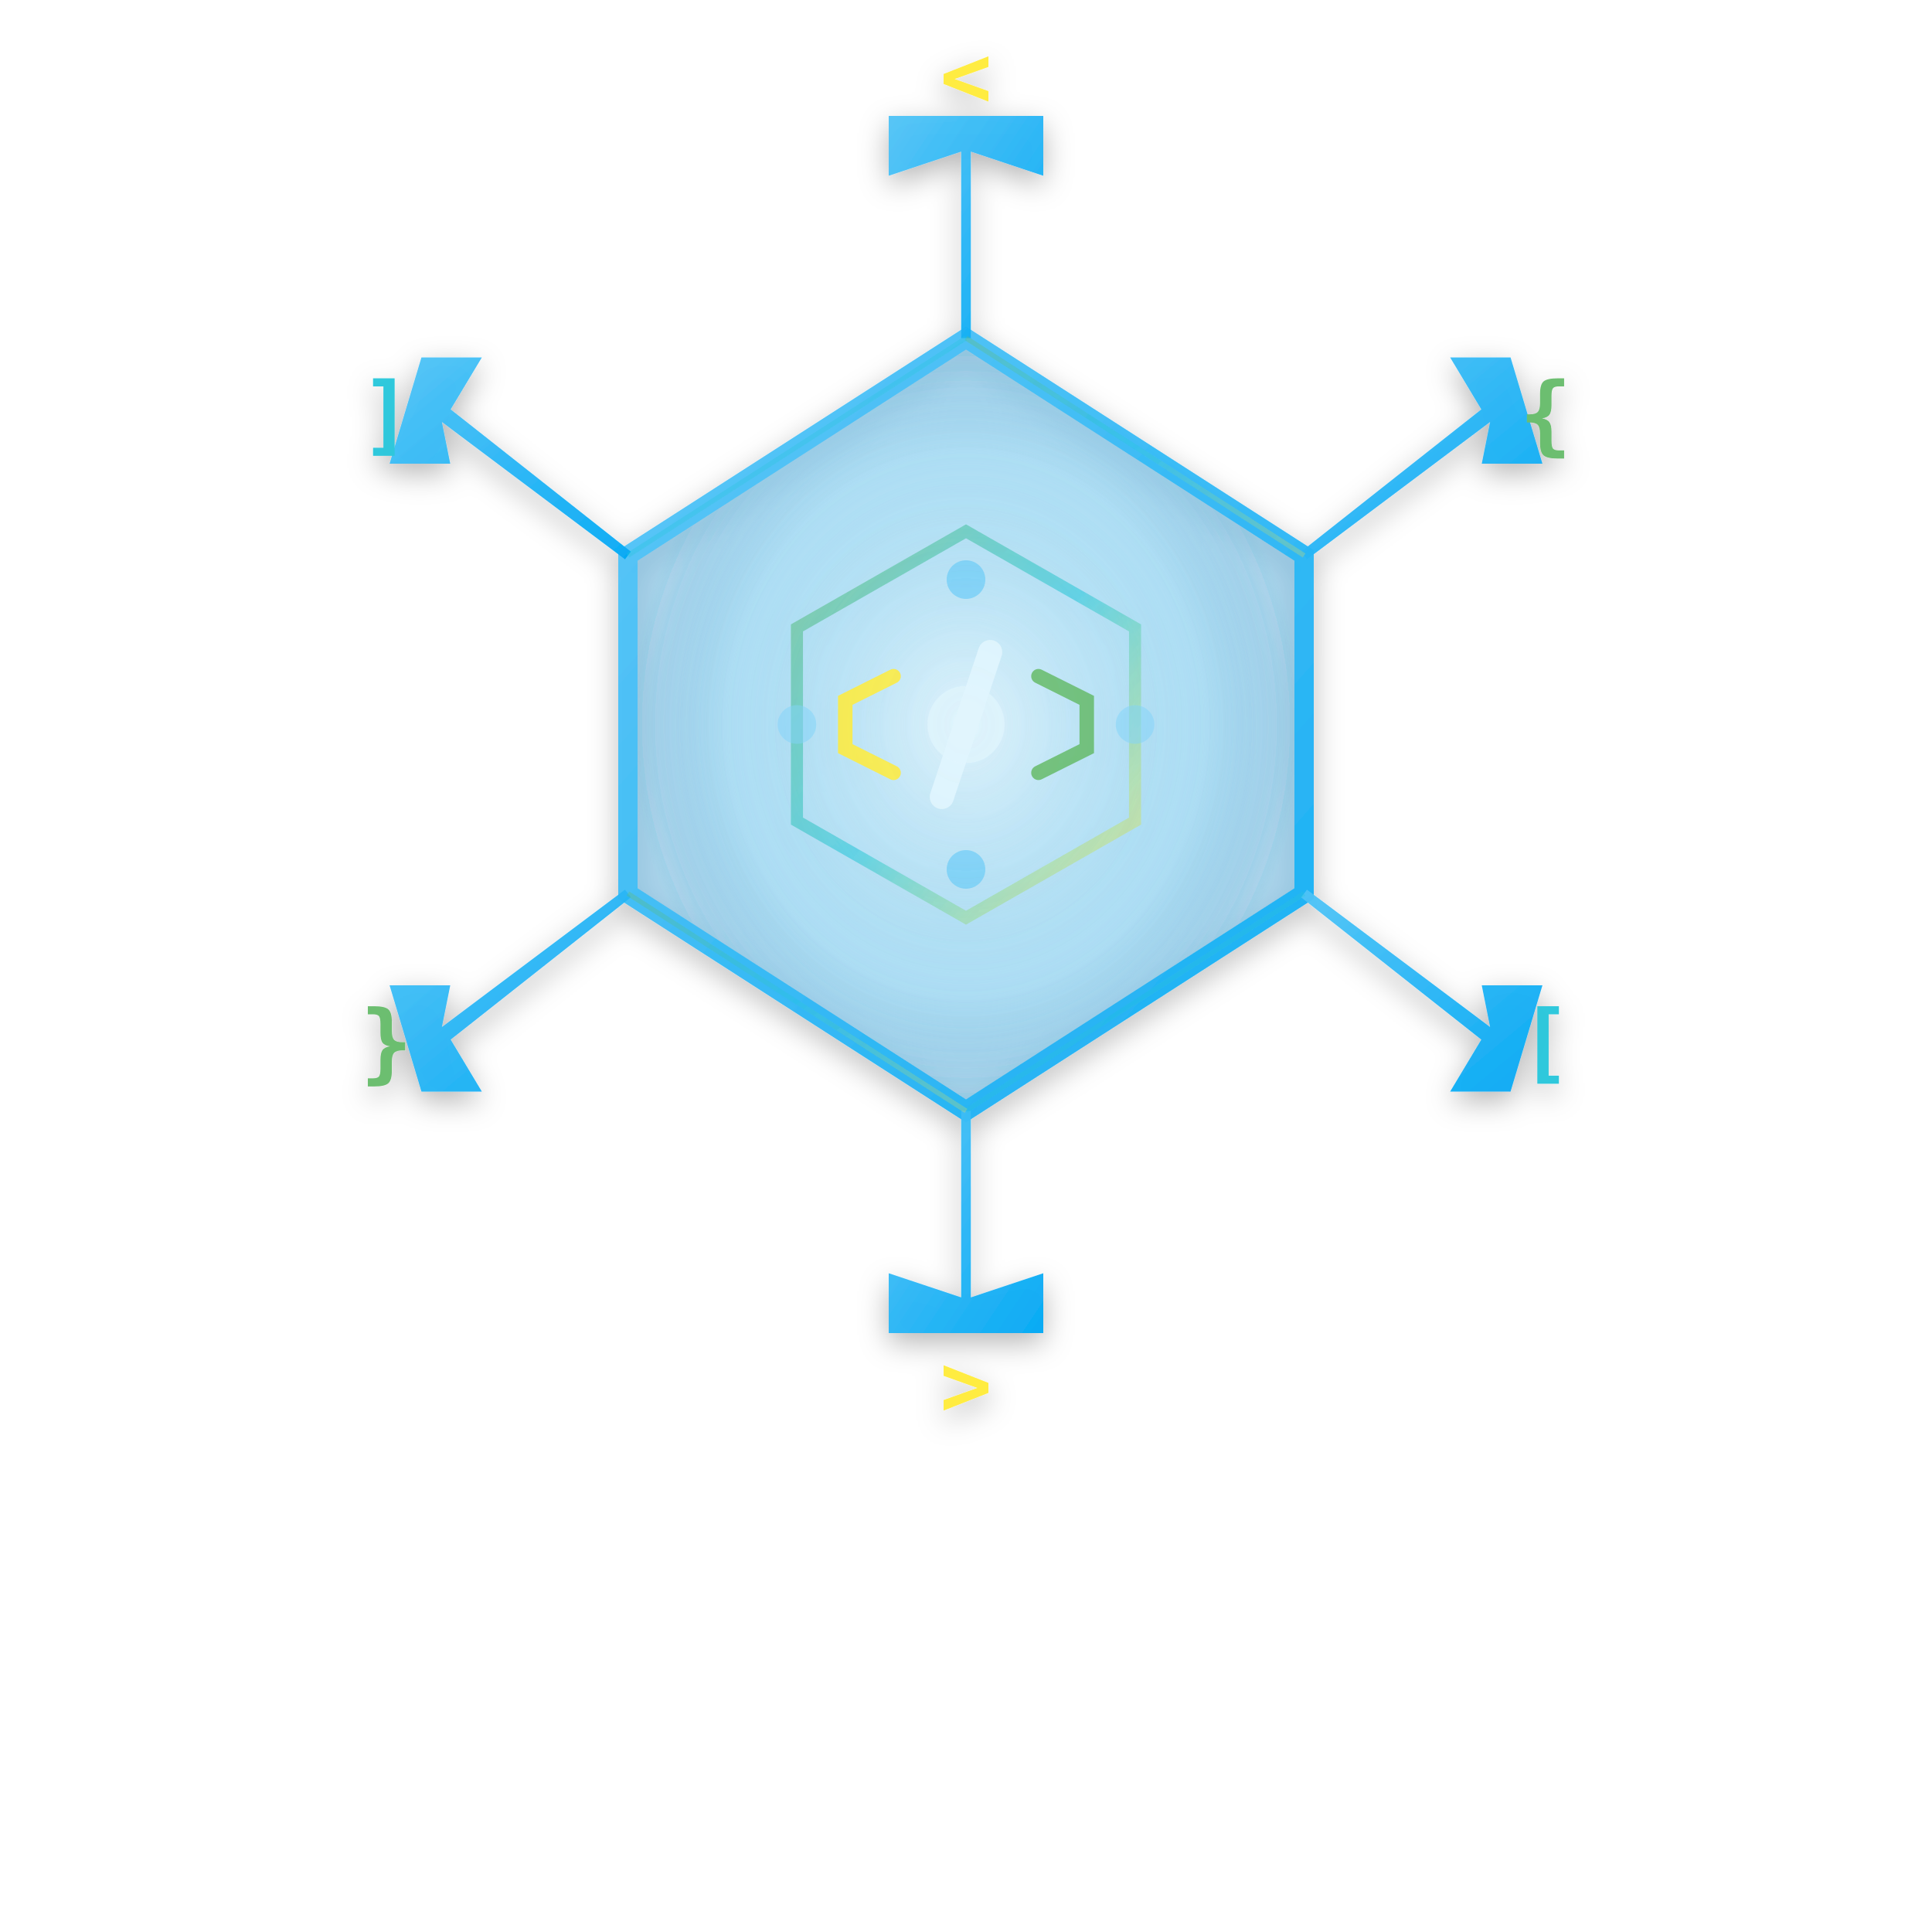
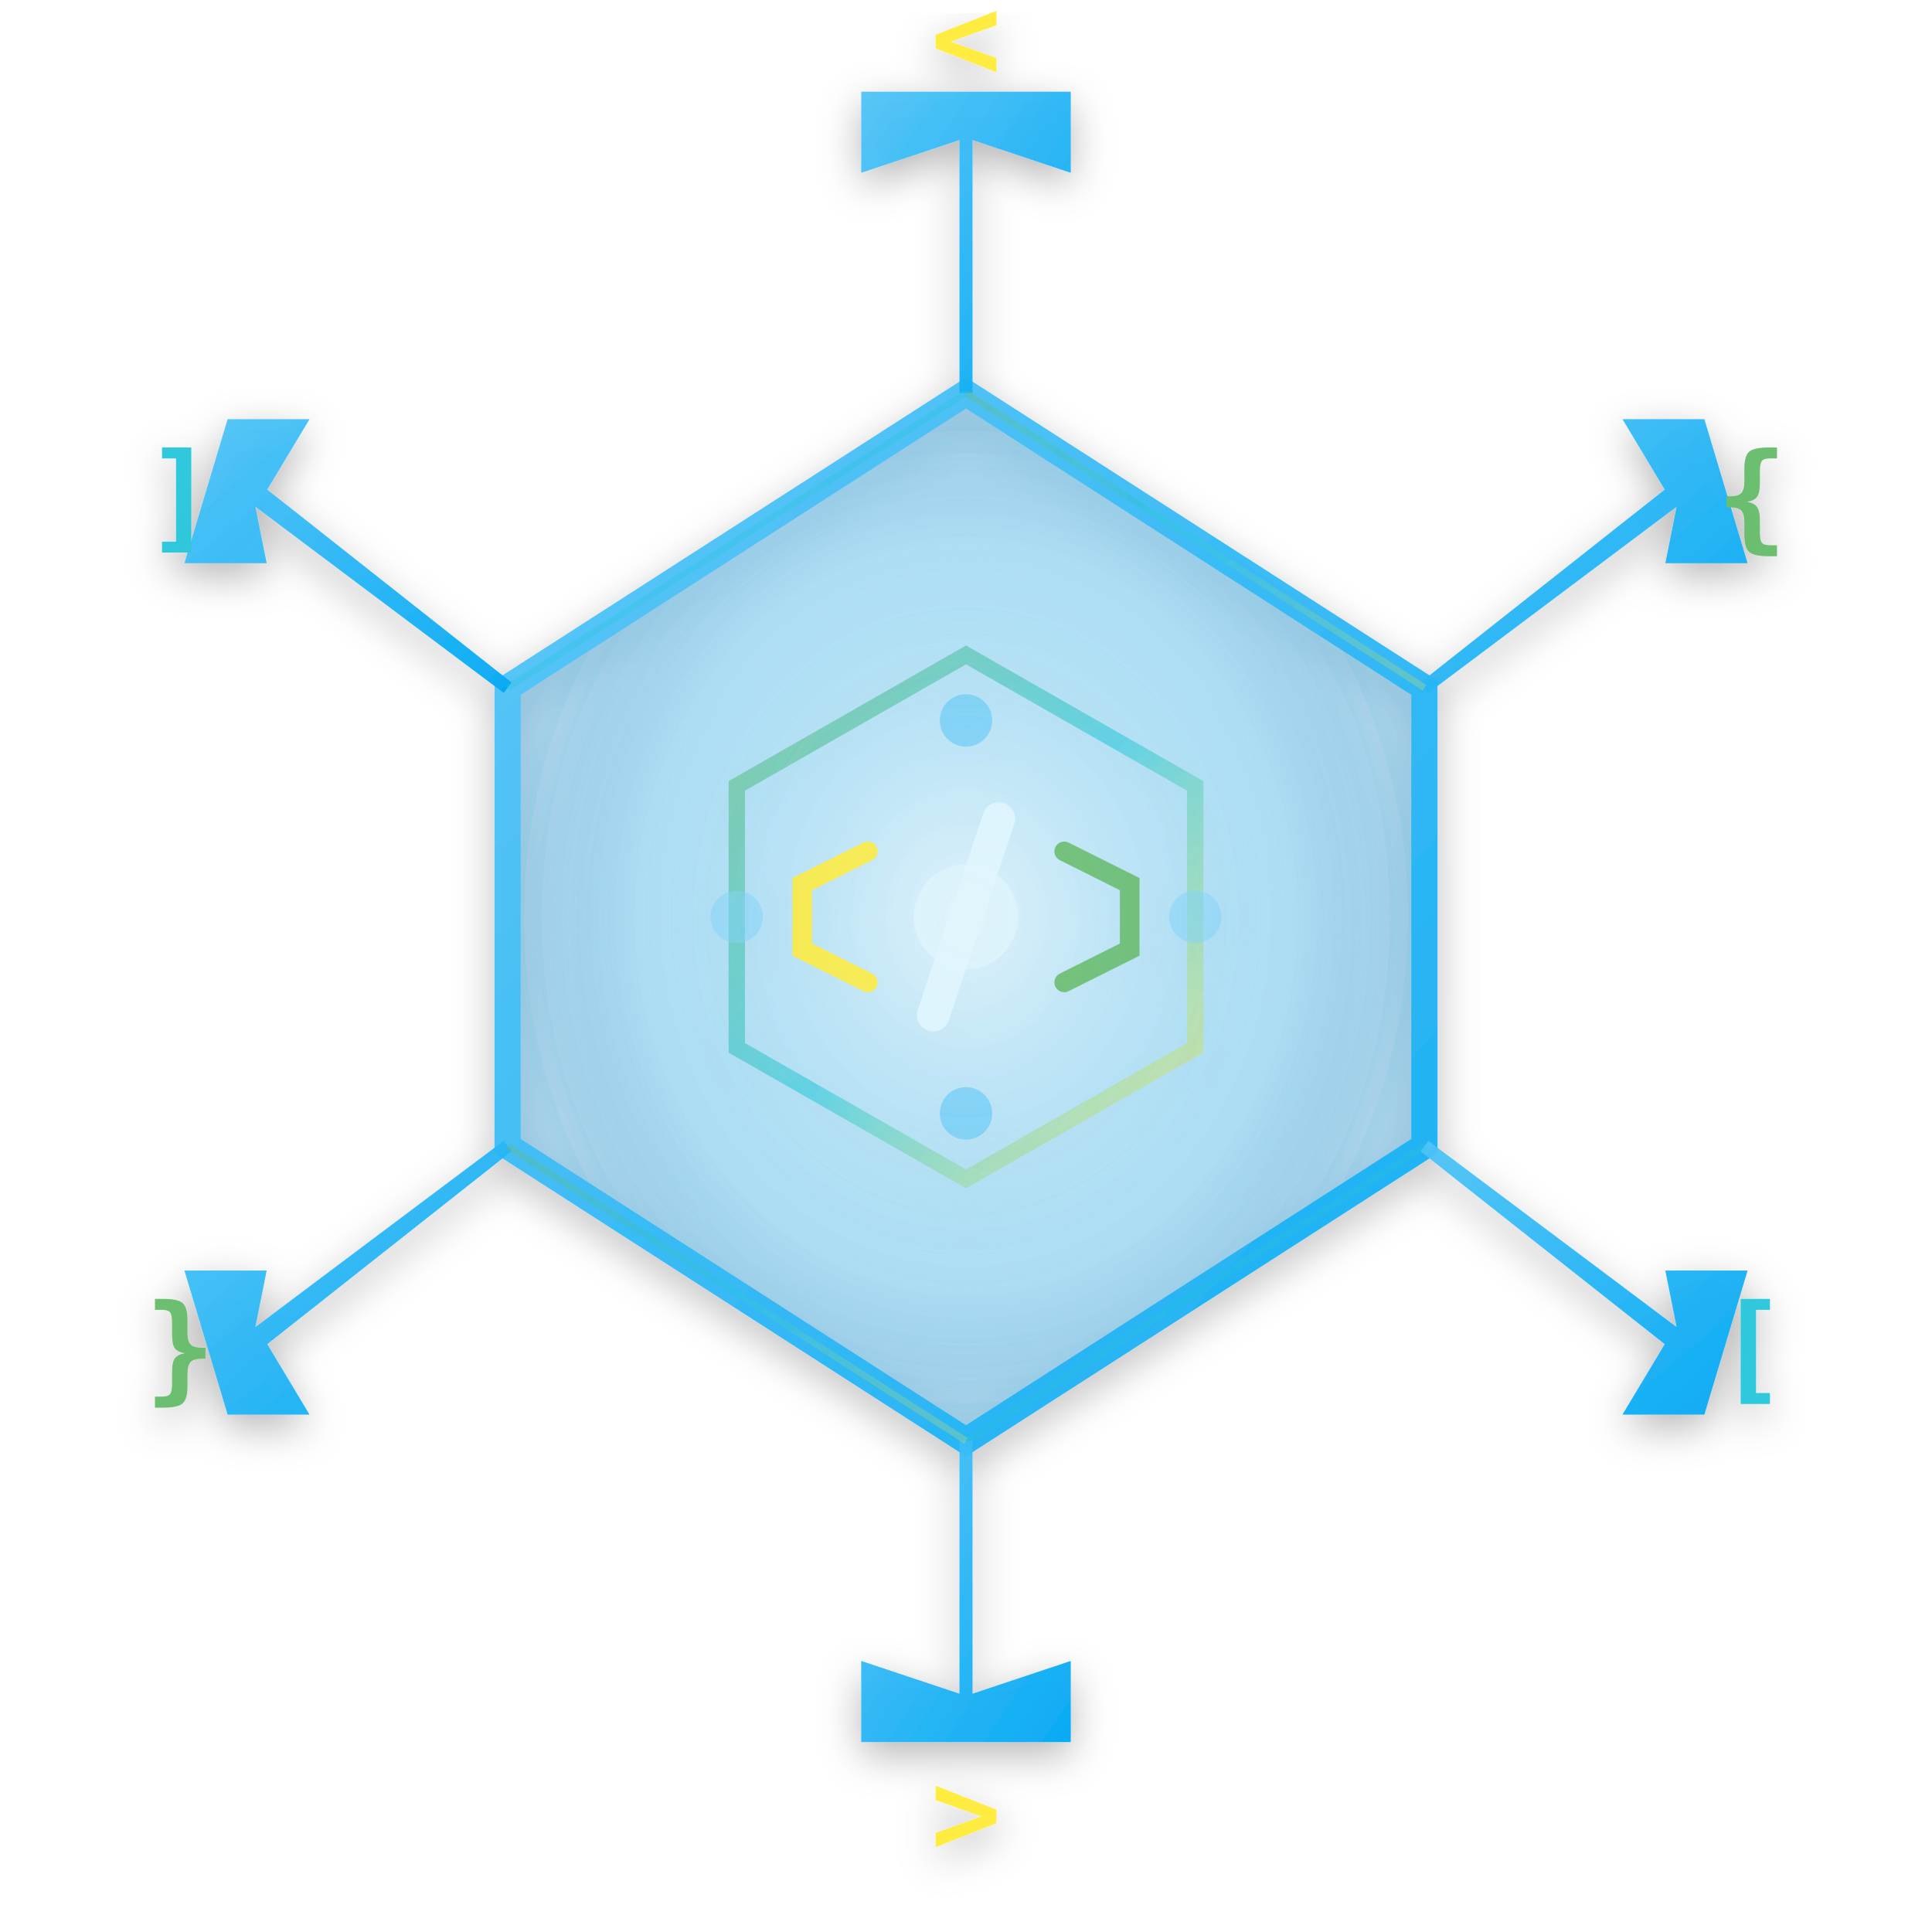
- <svg xmlns="http://www.w3.org/2000/svg" viewBox="0 0 400 400" width="400" height="400">
+ <svg xmlns="http://www.w3.org/2000/svg" viewBox="60 10 280 295" width="400" height="400">
  <defs>
    <linearGradient id="iceGradient" x1="0%" y1="0%" x2="100%" y2="100%">
      <stop offset="0%" style="stop-color:#4FC3F7;stop-opacity: 1" />
      <stop offset="50%" style="stop-color:#29B6F6;stop-opacity:1" />
      <stop offset="100%" style="stop-color:#03A9F4;stop-opacity:1" />
    </linearGradient>
    <linearGradient id="syntaxGradient" x1="0%" y1="0%" x2="100%" y2="100%">
-       <stop offset="0%" style="stop-color:#66BB6A;stop-opacity:0.8" />
+       <stop offset="0%" style="stop-color:#66BB6A;stop-opacity: 0.8" />
      <stop offset="50%" style="stop-color:#26C6DA;stop-opacity:0.8" />
      <stop offset="100%" style="stop-color:#FFEB3B;stop-opacity: 0.6" />
    </linearGradient>
    <radialGradient id="centerGlow">
-       <stop offset="0%" style="stop-color:#E1F5FE;stop-opacity:  1" />
+       <stop offset="0%" style="stop-color:#E1F5FE;stop-opacity: 1" />
      <stop offset="70%" style="stop-color:#81D4FA;stop-opacity:0.6" />
      <stop offset="100%" style="stop-color:#0288D1;stop-opacity:0.3" />
    </radialGradient>
    <filter id="shadow" x="-50%" y="-50%" width="200%" height="200%">
      <feGaussianBlur in="SourceAlpha" stdDeviation="3" />
      <feOffset dx="0" dy="2" result="offsetblur" />
      <feComponentTransfer>
        <feFuncA type="linear" slope="0.3" />
      </feComponentTransfer>
      <feMerge>
        <feMergeNode />
        <feMergeNode in="SourceGraphic" />
      </feMerge>
    </filter>
  </defs>
  <g filter="url(#shadow)">
    <polygon points="200,70 270,115 270,185 200,230 130,185 130,115" fill="url(#centerGlow)" stroke="url(#iceGradient)" stroke-width="4" opacity="0.9" />
    <g opacity="0.95">
      <path d="M 200,70 L 200,30 L 185,35 L 185,25 L 215,25 L 215,35 L 200,30 Z" fill="url(#iceGradient)" stroke="url(#iceGradient)" stroke-width="2" />
      <text x="200" y="22" font-family="monospace" font-size="18" font-weight="bold" fill="#FFEB3B" text-anchor="middle">&lt;</text>
    </g>
    <g opacity="0.95">
      <path d="M 270,115 L 310,85 L 308,95 L 318,95 L 312,75 L 302,75 L 308,85 Z" fill="url(#iceGradient)" stroke="url(#iceGradient)" stroke-width="2" />
      <text x="320" y="92" font-family="monospace" font-size="18" font-weight="bold" fill="#66BB6A" text-anchor="middle">{</text>
    </g>
    <g opacity="0.95">
      <path d="M 270,185 L 310,215 L 308,205 L 318,205 L 312,225 L 302,225 L 308,215 Z" fill="url(#iceGradient)" stroke="url(#iceGradient)" stroke-width="2" />
      <text x="320" y="222" font-family="monospace" font-size="18" font-weight="bold" fill="#26C6DA" text-anchor="middle">[</text>
    </g>
    <g opacity="0.95">
      <path d="M 200,230 L 200,270 L 185,265 L 185,275 L 215,275 L 215,265 L 200,270 Z" fill="url(#iceGradient)" stroke="url(#iceGradient)" stroke-width="2" />
      <text x="200" y="293" font-family="monospace" font-size="18" font-weight="bold" fill="#FFEB3B" text-anchor="middle">&gt;</text>
    </g>
    <g opacity="0.95">
      <path d="M 130,185 L 90,215 L 92,205 L 82,205 L 88,225 L 98,225 L 92,215 Z" fill="url(#iceGradient)" stroke="url(#iceGradient)" stroke-width="2" />
      <text x="80" y="222" font-family="monospace" font-size="18" font-weight="bold" fill="#66BB6A" text-anchor="middle">}</text>
    </g>
    <g opacity="0.95">
      <path d="M 130,115 L 90,85 L 92,95 L 82,95 L 88,75 L 98,75 L 92,85 Z" fill="url(#iceGradient)" stroke="url(#iceGradient)" stroke-width="2" />
      <text x="80" y="92" font-family="monospace" font-size="18" font-weight="bold" fill="#26C6DA" text-anchor="middle">]</text>
    </g>
    <polygon points="200,110 235,130 235,170 200,190 165,170 165,130" fill="none" stroke="url(#syntaxGradient)" stroke-width="2.5" opacity="0.7" />
    <g transform="translate(200, 150)">
      <path d="M 5,-15 L -5,15" stroke="#E1F5FE" stroke-width="5" stroke-linecap="round" opacity="0.9" />
      <path d="M -15,-10 L -25,-5 L -25,5 L -15,10" stroke="#FFEB3B" stroke-width="3" fill="none" stroke-linecap="round" opacity="0.85" />
      <path d="M 15,-10 L 25,-5 L 25,5 L 15,10" stroke="#66BB6A" stroke-width="3" fill="none" stroke-linecap="round" opacity="0.85" />
    </g>
    <line x1="200" y1="70" x2="270" y2="115" stroke="url(#syntaxGradient)" stroke-width="1" opacity="0.4" />
    <line x1="270" y1="115" x2="270" y2="185" stroke="url(#syntaxGradient)" stroke-width="1" opacity="0.4" />
    <line x1="270" y1="185" x2="200" y2="230" stroke="url(#syntaxGradient)" stroke-width="1" opacity="0.4" />
    <line x1="200" y1="230" x2="130" y2="185" stroke="url(#syntaxGradient)" stroke-width="1" opacity="0.4" />
    <line x1="130" y1="185" x2="130" y2="115" stroke="url(#syntaxGradient)" stroke-width="1" opacity="0.4" />
    <line x1="130" y1="115" x2="200" y2="70" stroke="url(#syntaxGradient)" stroke-width="1" opacity="0.4" />
    <circle cx="200" cy="150" r="8" fill="#E1F5FE" opacity="0.6" />
    <circle cx="235" cy="150" r="4" fill="#81D4FA" opacity="0.5" />
    <circle cx="165" cy="150" r="4" fill="#81D4FA" opacity="0.5" />
    <circle cx="200" cy="120" r="4" fill="#4FC3F7" opacity="0.5" />
    <circle cx="200" cy="180" r="4" fill="#4FC3F7" opacity="0.5" />
  </g>
</svg>
